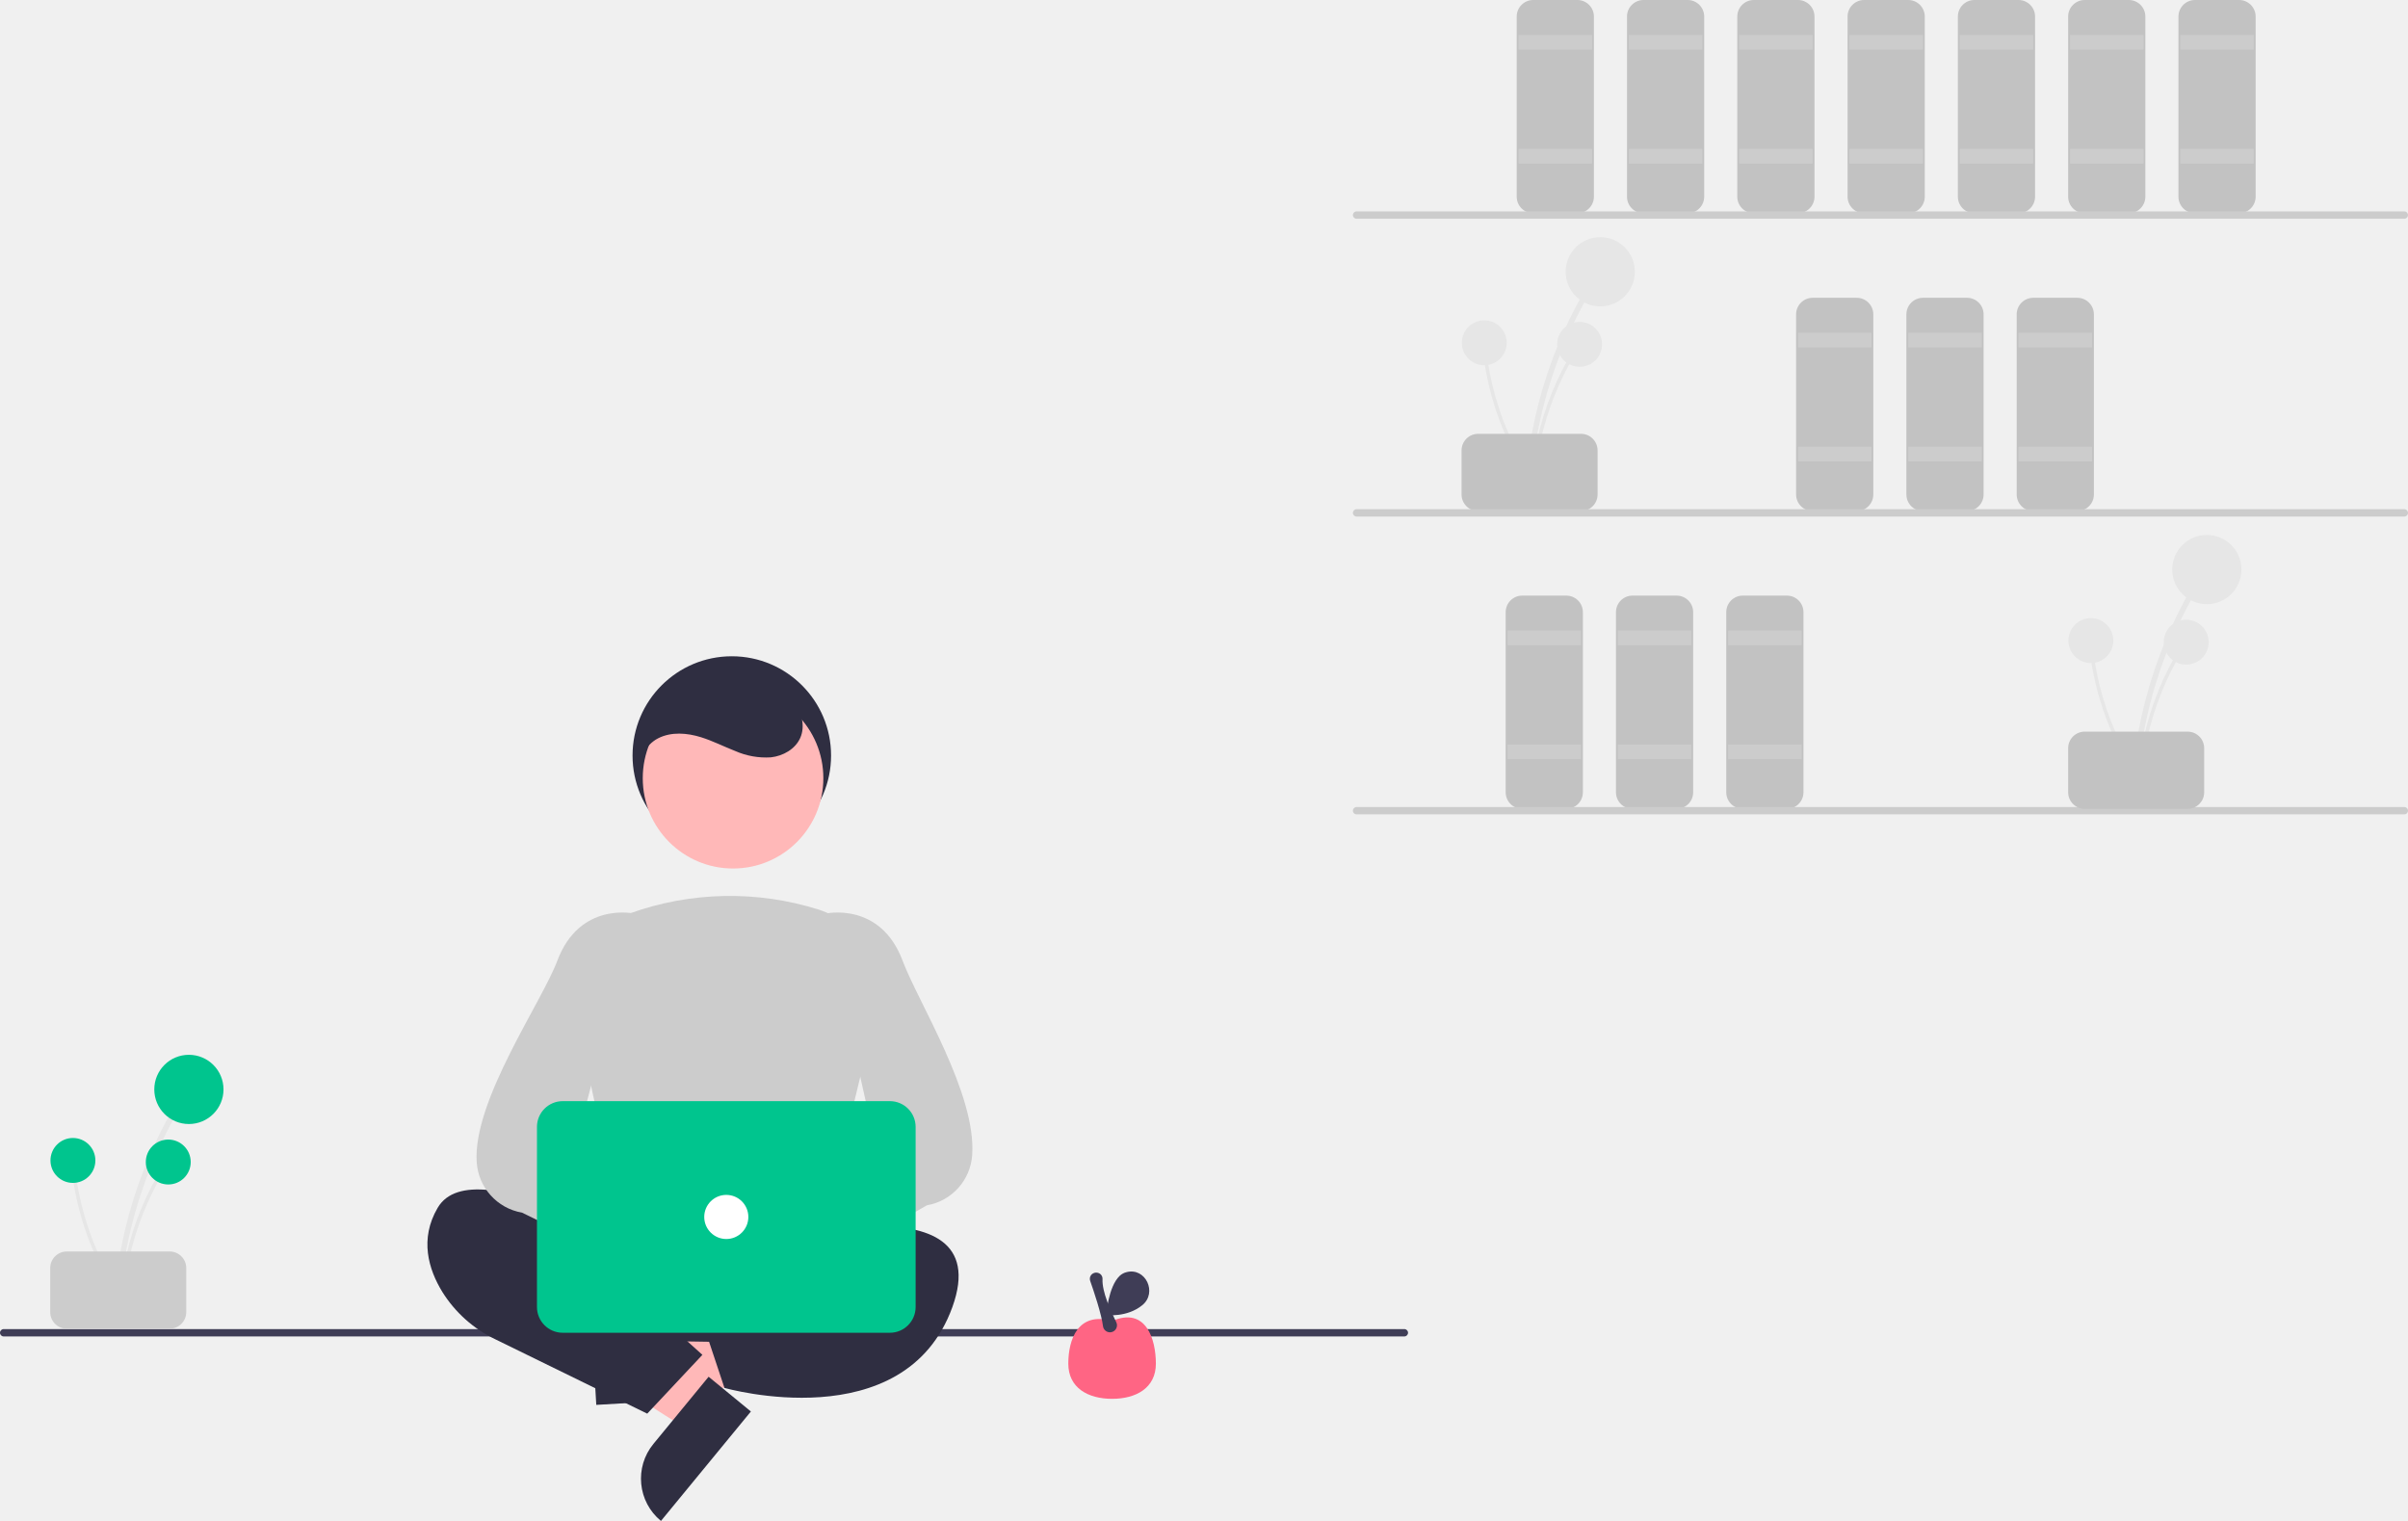
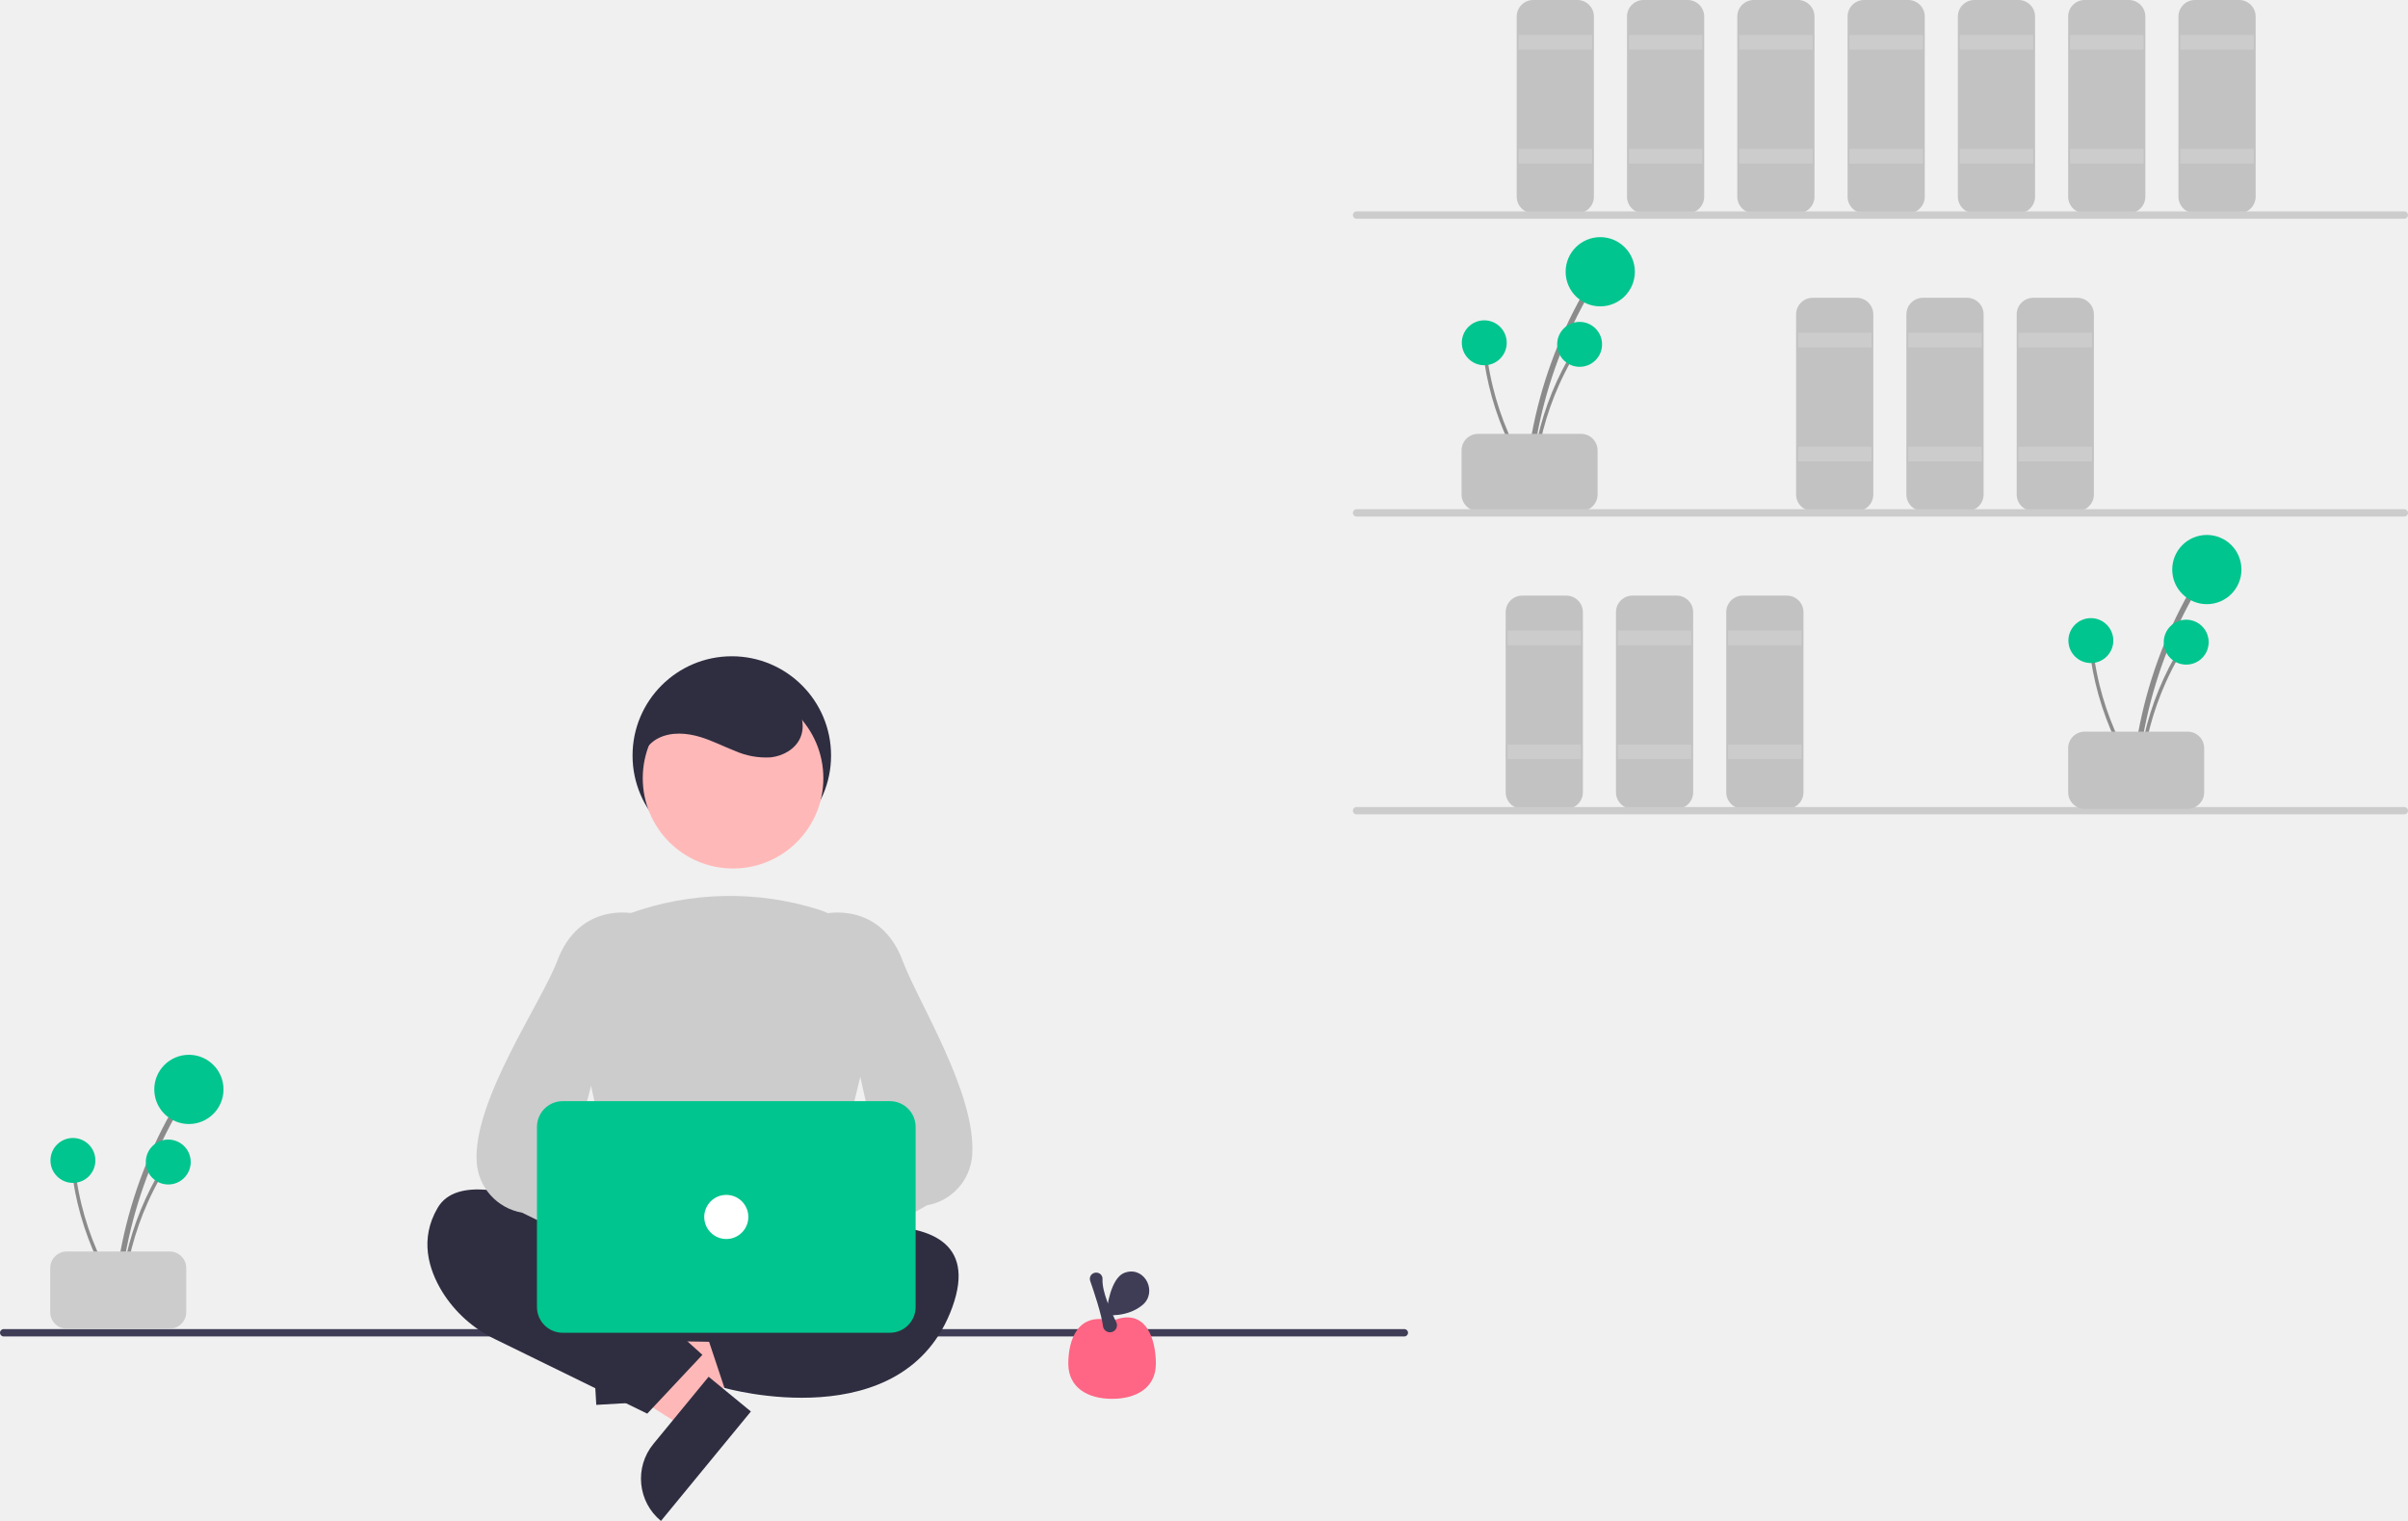
<svg xmlns="http://www.w3.org/2000/svg" id="e4e579b4-5122-4d29-876c-085905a2d49a" data-name="Layer 1" width="655" height="413.68" viewBox="0 0 655 413.68" class="w-full">
-   <path d="M689.063,372.583a122.041,122.041,0,0,1,10.101-38.517q2.28-5.092,5.018-9.961a.744.744,0,0,0-1.284-.75,123.729,123.729,0,0,0-13.768,37.982q-1.034,5.584-1.554,11.246c-.088.952,1.399.946,1.486,0Z" transform="translate(-272.5 -243.1602)" fill="#e6e6e6" />
-   <circle cx="435.282" cy="73.914" r="9.414" fill="#e6e6e6" />
-   <path d="M690.026,372.833a79.174,79.174,0,0,1,6.553-24.988q1.479-3.304,3.255-6.462a.483.483,0,0,0-.833-.487,80.268,80.268,0,0,0-8.932,24.641q-.671,3.622-1.008,7.296c-.057.618.908.614.964,0Z" transform="translate(-272.5 -243.1602)" fill="#e6e6e6" />
-   <circle cx="429.67" cy="93.662" r="6.108" fill="#e6e6e6" />
-   <path d="M688.809,372.257a79.174,79.174,0,0,1-10.202-23.733q-.866-3.515-1.408-7.097a.483.483,0,0,0-.956.128,80.268,80.268,0,0,0,8.113,24.922q1.699,3.269,3.693,6.373c.335.522,1.093-.074.76-.593Z" transform="translate(-272.5 -243.1602)" fill="#e6e6e6" />
-   <circle cx="403.735" cy="93.233" r="6.108" fill="#e6e6e6" />
+   <path d="M689.063,372.583a122.041,122.041,0,0,1,10.101-38.517q2.28-5.092,5.018-9.961a.744.744,0,0,0-1.284-.75,123.729,123.729,0,0,0-13.768,37.982q-1.034,5.584-1.554,11.246c-.088.952,1.399.946,1.486,0Z" transform="translate(-272.5 -243.1602)" fill="#8c8b8b" />
+   <circle cx="435.282" cy="73.914" r="9.414" fill="#00c58e" />
+   <path d="M690.026,372.833a79.174,79.174,0,0,1,6.553-24.988q1.479-3.304,3.255-6.462a.483.483,0,0,0-.833-.487,80.268,80.268,0,0,0-8.932,24.641q-.671,3.622-1.008,7.296c-.057.618.908.614.964,0Z" transform="translate(-272.5 -243.1602)" fill="#8c8b8b" />
+   <circle cx="429.67" cy="93.662" r="6.108" fill="#00c58e" />
+   <path d="M688.809,372.257a79.174,79.174,0,0,1-10.202-23.733q-.866-3.515-1.408-7.097a.483.483,0,0,0-.956.128,80.268,80.268,0,0,0,8.113,24.922q1.699,3.269,3.693,6.373c.335.522,1.093-.074.76-.593Z" transform="translate(-272.5 -243.1602)" fill="#8c8b8b" />
+   <circle cx="403.735" cy="93.233" r="6.108" fill="#00c58e" />
  <path d="M670.059,377.66v-12a4.505,4.505,0,0,1,4.5-4.5h28a4.505,4.505,0,0,1,4.5,4.5v12a4.505,4.505,0,0,1-4.5,4.5h-28A4.505,4.505,0,0,1,670.059,377.66Z" transform="translate(-272.5 -243.1602)" fill="#c2c2c2" style="isolation: isolate;" />
  <path d="M701.559,301.16h-12a4.505,4.505,0,0,1-4.5-4.5v-49a4.505,4.505,0,0,1,4.5-4.5h12a4.505,4.505,0,0,1,4.5,4.5v49A4.505,4.505,0,0,1,701.559,301.16Z" transform="translate(-272.5 -243.1602)" fill="#c2c2c2" style="isolation: isolate;" />
  <rect x="413.059" y="9.5" width="20" height="4" fill="#ccc" />
  <rect x="413.059" y="40.5" width="20" height="4" fill="#ccc" />
  <path d="M731.559,301.16h-12a4.505,4.505,0,0,1-4.5-4.5v-49a4.505,4.505,0,0,1,4.5-4.5h12a4.505,4.505,0,0,1,4.5,4.5v49A4.505,4.505,0,0,1,731.559,301.16Z" transform="translate(-272.5 -243.1602)" fill="#c2c2c2" style="isolation: isolate;" />
  <rect x="443.059" y="9.5" width="20" height="4" fill="#ccc" />
  <rect x="443.059" y="40.5" width="20" height="4" fill="#ccc" />
  <path d="M761.559,301.16h-12a4.505,4.505,0,0,1-4.5-4.5v-49a4.505,4.505,0,0,1,4.5-4.5h12a4.505,4.505,0,0,1,4.5,4.5v49A4.505,4.505,0,0,1,761.559,301.16Z" transform="translate(-272.5 -243.1602)" fill="#c2c2c2" style="isolation: isolate;" />
  <rect x="473.059" y="9.5" width="20" height="4" fill="#ccc" />
  <rect x="473.059" y="40.5" width="20" height="4" fill="#ccc" />
  <path d="M777.559,382.16h-12a4.505,4.505,0,0,1-4.5-4.5v-49a4.505,4.505,0,0,1,4.5-4.5h12a4.505,4.505,0,0,1,4.5,4.5v49A4.505,4.505,0,0,1,777.559,382.16Z" transform="translate(-272.5 -243.1602)" fill="#c2c2c2" style="isolation: isolate;" />
  <rect x="489.059" y="90.5" width="20" height="4" fill="#ccc" />
  <rect x="489.059" y="121.5" width="20" height="4" fill="#ccc" />
  <path d="M807.559,382.16h-12a4.505,4.505,0,0,1-4.5-4.5v-49a4.505,4.505,0,0,1,4.5-4.5h12a4.505,4.505,0,0,1,4.5,4.5v49A4.505,4.505,0,0,1,807.559,382.16Z" transform="translate(-272.5 -243.1602)" fill="#c2c2c2" style="isolation: isolate;" />
  <rect x="519.059" y="90.5" width="20" height="4" fill="#ccc" />
  <rect x="519.059" y="121.5" width="20" height="4" fill="#ccc" />
  <path d="M837.559,382.16h-12a4.505,4.505,0,0,1-4.5-4.5v-49a4.505,4.505,0,0,1,4.5-4.5h12a4.505,4.505,0,0,1,4.5,4.5v49A4.505,4.505,0,0,1,837.559,382.16Z" transform="translate(-272.5 -243.1602)" fill="#c2c2c2" style="isolation: isolate;" />
  <rect x="549.059" y="90.5" width="20" height="4" fill="#ccc" />
  <rect x="549.059" y="121.5" width="20" height="4" fill="#ccc" />
  <path d="M698.559,463.16h-12a4.505,4.505,0,0,1-4.5-4.5v-49a4.505,4.505,0,0,1,4.5-4.5h12a4.505,4.505,0,0,1,4.5,4.5v49A4.505,4.505,0,0,1,698.559,463.16Z" transform="translate(-272.5 -243.1602)" fill="#c2c2c2" style="isolation: isolate;" />
  <rect x="410.059" y="171.5" width="20" height="4" fill="#ccc" />
  <rect x="410.059" y="202.5" width="20" height="4" fill="#ccc" />
  <path d="M728.559,463.16h-12a4.505,4.505,0,0,1-4.5-4.5v-49a4.505,4.505,0,0,1,4.5-4.5h12a4.505,4.505,0,0,1,4.5,4.5v49A4.505,4.505,0,0,1,728.559,463.16Z" transform="translate(-272.5 -243.1602)" fill="#c2c2c2" style="isolation: isolate;" />
  <rect x="440.059" y="171.5" width="20" height="4" fill="#ccc" />
  <rect x="440.059" y="202.5" width="20" height="4" fill="#ccc" />
  <path d="M758.559,463.16h-12a4.505,4.505,0,0,1-4.5-4.5v-49a4.505,4.505,0,0,1,4.5-4.5h12a4.505,4.505,0,0,1,4.5,4.5v49A4.505,4.505,0,0,1,758.559,463.16Z" transform="translate(-272.5 -243.1602)" fill="#c2c2c2" style="isolation: isolate;" />
  <rect x="470.059" y="171.5" width="20" height="4" fill="#ccc" />
  <rect x="470.059" y="202.5" width="20" height="4" fill="#ccc" />
  <path d="M791.559,301.16h-12a4.505,4.505,0,0,1-4.5-4.5v-49a4.505,4.505,0,0,1,4.5-4.5h12a4.505,4.505,0,0,1,4.5,4.5v49A4.505,4.505,0,0,1,791.559,301.16Z" transform="translate(-272.5 -243.1602)" fill="#c2c2c2" style="isolation: isolate;" />
  <rect x="503.059" y="9.5" width="20" height="4" fill="#ccc" />
  <rect x="503.059" y="40.5" width="20" height="4" fill="#ccc" />
  <path d="M821.559,301.16h-12a4.505,4.505,0,0,1-4.5-4.5v-49a4.505,4.505,0,0,1,4.5-4.5h12a4.505,4.505,0,0,1,4.5,4.5v49A4.505,4.505,0,0,1,821.559,301.16Z" transform="translate(-272.5 -243.1602)" fill="#c2c2c2" style="isolation: isolate;" />
  <rect x="533.059" y="9.5" width="20" height="4" fill="#ccc" />
  <rect x="533.059" y="40.5" width="20" height="4" fill="#ccc" />
  <path d="M851.559,301.16h-12a4.505,4.505,0,0,1-4.5-4.5v-49a4.505,4.505,0,0,1,4.5-4.5h12a4.505,4.505,0,0,1,4.5,4.5v49A4.505,4.505,0,0,1,851.559,301.16Z" transform="translate(-272.5 -243.1602)" fill="#c2c2c2" style="isolation: isolate;" />
  <rect x="563.059" y="9.5" width="20" height="4" fill="#ccc" />
  <rect x="563.059" y="40.5" width="20" height="4" fill="#ccc" />
  <path d="M881.559,301.16h-12a4.505,4.505,0,0,1-4.5-4.5v-49a4.505,4.505,0,0,1,4.5-4.5h12a4.505,4.505,0,0,1,4.5,4.5v49A4.505,4.505,0,0,1,881.559,301.16Z" transform="translate(-272.5 -243.1602)" fill="#c2c2c2" style="isolation: isolate;" />
  <rect x="593.059" y="9.5" width="20" height="4" fill="#ccc" />
  <rect x="593.059" y="40.5" width="20" height="4" fill="#ccc" />
  <path d="M926.5,302.66h-285a1,1,0,0,1,0-2h285a1,1,0,0,1,0,2Z" transform="translate(-272.5 -243.1602)" fill="#ccc" />
  <path d="M926.5,383.66h-285a1,1,0,0,1,0-2h285a1,1,0,0,1,0,2Z" transform="translate(-272.5 -243.1602)" fill="#ccc" />
  <path d="M926.5,464.66h-285a1,1,0,0,1,0-2h285a1,1,0,0,1,0,2Z" transform="translate(-272.5 -243.1602)" fill="#ccc" />
-   <path d="M854.063,453.583a122.041,122.041,0,0,1,10.101-38.517q2.28-5.092,5.018-9.961a.744.744,0,0,0-1.284-.75,123.729,123.729,0,0,0-13.768,37.982q-1.034,5.584-1.554,11.246c-.088.952,1.399.946,1.486,0Z" transform="translate(-272.5 -243.1602)" fill="#e6e6e6" />
-   <circle cx="600.282" cy="154.914" r="9.414" fill="#e6e6e6" />
-   <path d="M855.026,453.833a79.174,79.174,0,0,1,6.553-24.988q1.479-3.304,3.255-6.462a.483.483,0,0,0-.833-.487,80.268,80.268,0,0,0-8.932,24.641q-.671,3.622-1.008,7.296c-.057.618.908.614.964,0Z" transform="translate(-272.5 -243.1602)" fill="#e6e6e6" />
-   <circle cx="594.67" cy="174.662" r="6.108" fill="#e6e6e6" />
-   <path d="M853.809,453.257a79.174,79.174,0,0,1-10.202-23.733q-.866-3.515-1.408-7.097a.483.483,0,0,0-.956.128,80.268,80.268,0,0,0,8.113,24.922q1.699,3.269,3.693,6.373c.335.522,1.093-.074.76-.593Z" transform="translate(-272.5 -243.1602)" fill="#e6e6e6" />
-   <circle cx="568.735" cy="174.233" r="6.108" fill="#e6e6e6" />
+   <path d="M854.063,453.583a122.041,122.041,0,0,1,10.101-38.517q2.28-5.092,5.018-9.961a.744.744,0,0,0-1.284-.75,123.729,123.729,0,0,0-13.768,37.982q-1.034,5.584-1.554,11.246c-.088.952,1.399.946,1.486,0Z" transform="translate(-272.5 -243.1602)" fill="#8c8b8b" />
+   <circle cx="600.282" cy="154.914" r="9.414" fill="#00c58e" />
+   <path d="M855.026,453.833a79.174,79.174,0,0,1,6.553-24.988q1.479-3.304,3.255-6.462a.483.483,0,0,0-.833-.487,80.268,80.268,0,0,0-8.932,24.641q-.671,3.622-1.008,7.296c-.057.618.908.614.964,0Z" transform="translate(-272.5 -243.1602)" fill="#8c8b8b" />
+   <circle cx="594.67" cy="174.662" r="6.108" fill="#00c58e" />
+   <path d="M853.809,453.257a79.174,79.174,0,0,1-10.202-23.733q-.866-3.515-1.408-7.097a.483.483,0,0,0-.956.128,80.268,80.268,0,0,0,8.113,24.922q1.699,3.269,3.693,6.373c.335.522,1.093-.074.76-.593Z" transform="translate(-272.5 -243.1602)" fill="#8c8b8b" />
+   <circle cx="568.735" cy="174.233" r="6.108" fill="#00c58e" />
  <path d="M835.059,458.66v-12a4.505,4.505,0,0,1,4.5-4.5h28a4.505,4.505,0,0,1,4.5,4.5v12a4.505,4.505,0,0,1-4.5,4.5h-28A4.505,4.505,0,0,1,835.059,458.66Z" transform="translate(-272.5 -243.1602)" fill="#c2c2c2" style="isolation: isolate;" />
  <path d="M654.5,606.66h-381a1,1,0,0,1,0-2h381a1,1,0,0,1,0,2Z" transform="translate(-272.5 -243.1602)" fill="#3f3d56" />
  <circle cx="199.059" cy="205.5" r="27" fill="#2f2e41" />
  <polygon points="173.405 378.826 172.69 366.588 219.556 358.003 220.612 376.067 173.405 378.826" fill="#ffb8b8" />
  <path d="M436.622,598.163h23.644a0,0,0,0,1,0,0v14.887a0,0,0,0,1,0,0H421.735a0,0,0,0,1,0,0v0A14.887,14.887,0,0,1,436.622,598.163Z" transform="translate(747.3404 -113.1422) rotate(86.65462)" fill="#2f2e41" />
  <polygon points="193.789 378.714 186.004 388.185 145.768 362.666 157.257 348.688 193.789 378.714" fill="#ffb8b8" />
  <path d="M454.39,629.787h23.644a0,0,0,0,1,0,0v14.887a0,0,0,0,1,0,0H439.503a0,0,0,0,1,0,0v0A14.887,14.887,0,0,1,454.39,629.787Z" transform="translate(-597.3196 343.8614) rotate(-50.58212)" fill="#2f2e41" />
  <path d="M443.887,577.83l-5.32,25.079a4,4,0,0,0,3.848,4.83l52.298.844a4,4,0,0,0,4.004-4.695l-4.575-25.922a4,4,0,0,0-3.939-3.305H447.8A4,4,0,0,0,443.887,577.83Z" transform="translate(-272.5 -243.1602)" fill="#2f2e41" />
  <path d="M452.559,586.66s-51-32-61-15c-5,8.5-2.5,16.75,1.25,22.875a34.631,34.631,0,0,0,14.402,12.891l41.347,20.234,15-16-10-9Z" transform="translate(-272.5 -243.1602)" fill="#2f2e41" />
  <path d="M478.559,581.66s66-19,53,17-62,22-62,22l-5-15,17-12Z" transform="translate(-272.5 -243.1602)" fill="#2f2e41" />
  <circle cx="199.398" cy="211.665" r="24.561" fill="#ffb8b8" />
  <path d="M473.185,585.629a131.994,131.994,0,0,1-30.257-3.986l-.292-.08-13.706-63.045a23.225,23.225,0,0,1,14.933-26.943,80.46,80.46,0,0,1,51.3-1.024h0a23.47,23.47,0,0,1,15.635,27.765l-15.308,63.195-.216.103C488.911,584.626,480.956,585.629,473.185,585.629Z" transform="translate(-272.5 -243.1602)" fill="#ccc" />
  <path d="M454.774,590.527a10.056,10.056,0,0,1,14.475-5.312l26.987-23.425,2.442,18.408-26.001,19.422a10.11,10.11,0,0,1-17.902-9.094Z" transform="translate(-272.5 -243.1602)" fill="#ffb8b8" />
  <path d="M480.512,595.636a4.534,4.534,0,0,1-1.296-.19,4.453,4.453,0,0,1-2.962-2.816l-3.257-9.229a4.472,4.472,0,0,1,1.302-4.902l36.769-22.074L496.573,491.763l.369-.089c.15-.037,15-3.417,21.086,12.811,4.261,11.365,20.031,36.077,18.919,52.776a14.885,14.885,0,0,1-12.322,13.728l-41.388,23.713A4.456,4.456,0,0,1,480.512,595.636Z" transform="translate(-272.5 -243.1602)" fill="#ccc" />
  <path d="M484.636,588.333a10.056,10.056,0,0,0-14.475-5.312l-26.986-23.425-2.442,18.408,26.001,19.422a10.11,10.11,0,0,0,17.902-9.094Z" transform="translate(-272.5 -243.1602)" fill="#ffb8b8" />
  <path d="M461.606,595.636a4.456,4.456,0,0,1-2.724-.935l-44.388-21.713a14.885,14.885,0,0,1-12.322-13.728c-1.113-16.699,17.657-43.411,21.919-54.776,6.085-16.228,20.936-12.849,21.086-12.811l.369.089L428.051,558.424l39.769,20.074a4.472,4.472,0,0,1,1.302,4.902l-3.257,9.229a4.453,4.453,0,0,1-2.962,2.816A4.535,4.535,0,0,1,461.606,595.636Z" transform="translate(-272.5 -243.1602)" fill="#ccc" />
  <path d="M514.559,605.66h-89a7.008,7.008,0,0,1-7-7v-49a7.008,7.008,0,0,1,7-7h89a7.008,7.008,0,0,1,7,7v49A7.008,7.008,0,0,1,514.559,605.66Z" transform="translate(-272.5 -243.1602)" fill="#00c58e" class="fill-accent" />
  <circle cx="197.559" cy="331" r="6" fill="#fff" />
  <path d="M447.091,453.826c-1.456-3.692.933-8.092,4.476-9.881s7.818-1.448,11.608-.27c3.185.991,6.17,2.526,9.277,3.738a20.762,20.762,0,0,0,9.753,1.737c3.314-.374,6.613-2.233,7.969-5.28,1.406-3.159.45-7.013-1.715-9.709a18.799,18.799,0,0,0-8.612-5.535c-7.308-2.574-15.748-2.65-22.532,1.093s-11.394,11.71-9.992,19.33" transform="translate(-272.5 -243.1602)" fill="#2f2e41" />
-   <path d="M305.162,594.979A122.042,122.042,0,0,1,315.263,556.461q2.28-5.092,5.018-9.961a.744.744,0,0,0-1.284-.75,123.728,123.728,0,0,0-13.768,37.982q-1.034,5.584-1.554,11.246c-.088.952,1.399.946,1.486,0Z" transform="translate(-272.5 -243.1602)" fill="#e6e6e6" />
+   <path d="M305.162,594.979A122.042,122.042,0,0,1,315.263,556.461q2.28-5.092,5.018-9.961a.744.744,0,0,0-1.284-.75,123.728,123.728,0,0,0-13.768,37.982q-1.034,5.584-1.554,11.246c-.088.952,1.399.946,1.486,0Z" transform="translate(-272.5 -243.1602)" fill="#8c8b8b" />
  <circle cx="51.381" cy="296.31" r="9.414" fill="#00c58e" class="fill-accent" />
-   <path d="M306.125,595.229a79.174,79.174,0,0,1,6.553-24.988q1.479-3.304,3.255-6.462a.483.483,0,0,0-.833-.487,80.269,80.269,0,0,0-8.932,24.641q-.671,3.622-1.008,7.296c-.057.618.908.614.964,0Z" transform="translate(-272.5 -243.1602)" fill="#e6e6e6" />
+   <path d="M306.125,595.229a79.174,79.174,0,0,1,6.553-24.988q1.479-3.304,3.255-6.462a.483.483,0,0,0-.833-.487,80.269,80.269,0,0,0-8.932,24.641q-.671,3.622-1.008,7.296c-.057.618.908.614.964,0Z" transform="translate(-272.5 -243.1602)" fill="#8c8b8b" />
  <circle cx="45.769" cy="316.058" r="6.108" fill="#00c58e" class="fill-accent" />
-   <path d="M304.908,594.652a79.174,79.174,0,0,1-10.202-23.733q-.866-3.515-1.408-7.097a.483.483,0,0,0-.956.128,80.268,80.268,0,0,0,8.113,24.922q1.699,3.269,3.693,6.373c.335.522,1.093-.074.76-.593Z" transform="translate(-272.5 -243.1602)" fill="#e6e6e6" />
+   <path d="M304.908,594.652a79.174,79.174,0,0,1-10.202-23.733q-.866-3.515-1.408-7.097a.483.483,0,0,0-.956.128,80.268,80.268,0,0,0,8.113,24.922q1.699,3.269,3.693,6.373c.335.522,1.093-.074.76-.593Z" transform="translate(-272.5 -243.1602)" fill="#8c8b8b" />
  <circle cx="19.835" cy="315.629" r="6.108" fill="#00c58e" class="fill-accent" />
  <path d="M286.159,600.056v-12a4.505,4.505,0,0,1,4.5-4.5h28a4.505,4.505,0,0,1,4.5,4.5v12a4.505,4.505,0,0,1-4.5,4.5h-28A4.505,4.505,0,0,1,286.159,600.056Z" transform="translate(-272.5 -243.1602)" fill="#ccc" style="isolation: isolate;" />
  <path d="M586.909,614.061c0,6.577-5.332,9.567-11.909,9.567s-11.909-2.99-11.909-9.567S565.738,599.81,575,602.456C584.262,598.487,586.909,607.484,586.909,614.061Z" transform="translate(-272.5 -243.1602)" fill="#ff6584" />
  <path d="M574.42,605.537a1.904,1.904,0,0,1-1.891-1.659c-.394-3.281-2.568-9.708-3.484-12.318l-0-.001a1.703,1.703,0,0,1,.22-1.566,1.787,1.787,0,0,1,2.663-.192,1.705,1.705,0,0,1,.468,1.276c-.179,3.351,2.263,8.765,3.735,11.694a1.908,1.908,0,0,1-1.51,2.756A1.763,1.763,0,0,1,574.42,605.537Z" transform="translate(-272.5 -243.1602)" fill="#3f3d56" />
  <path d="M583.232,598.146c4.134-3.383.891-10.308-4.283-8.978a4.178,4.178,0,0,0-1.864.994c-3.174,2.998-3.666,10.669-3.666,10.669S579.024,601.59,583.232,598.146Z" transform="translate(-272.5 -243.1602)" fill="#3f3d56" />
</svg>
